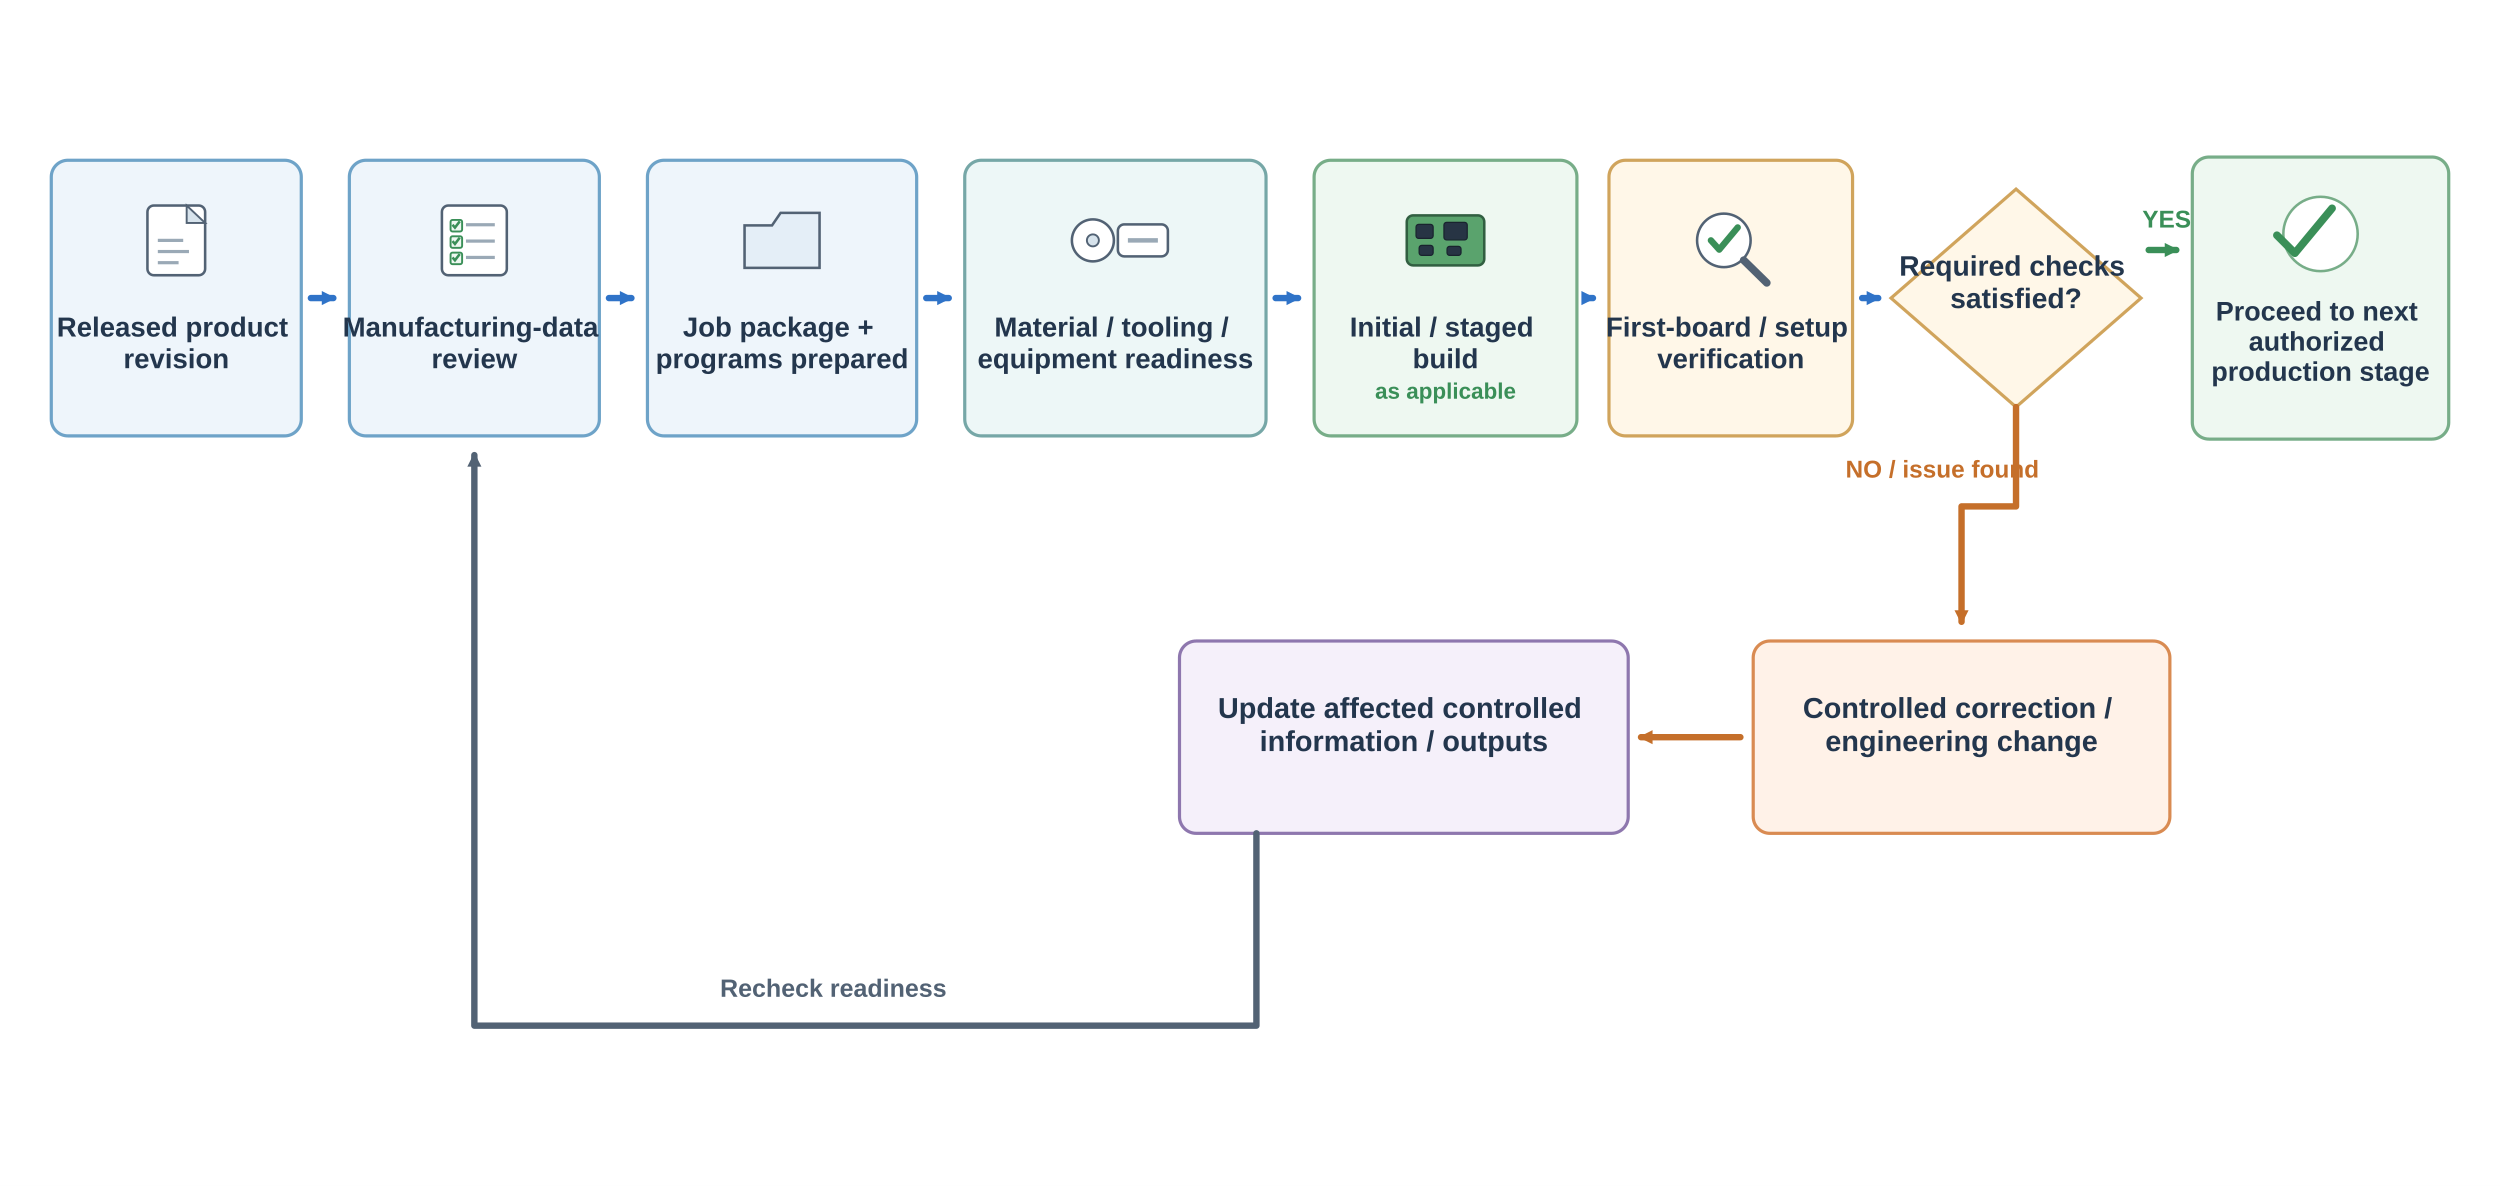
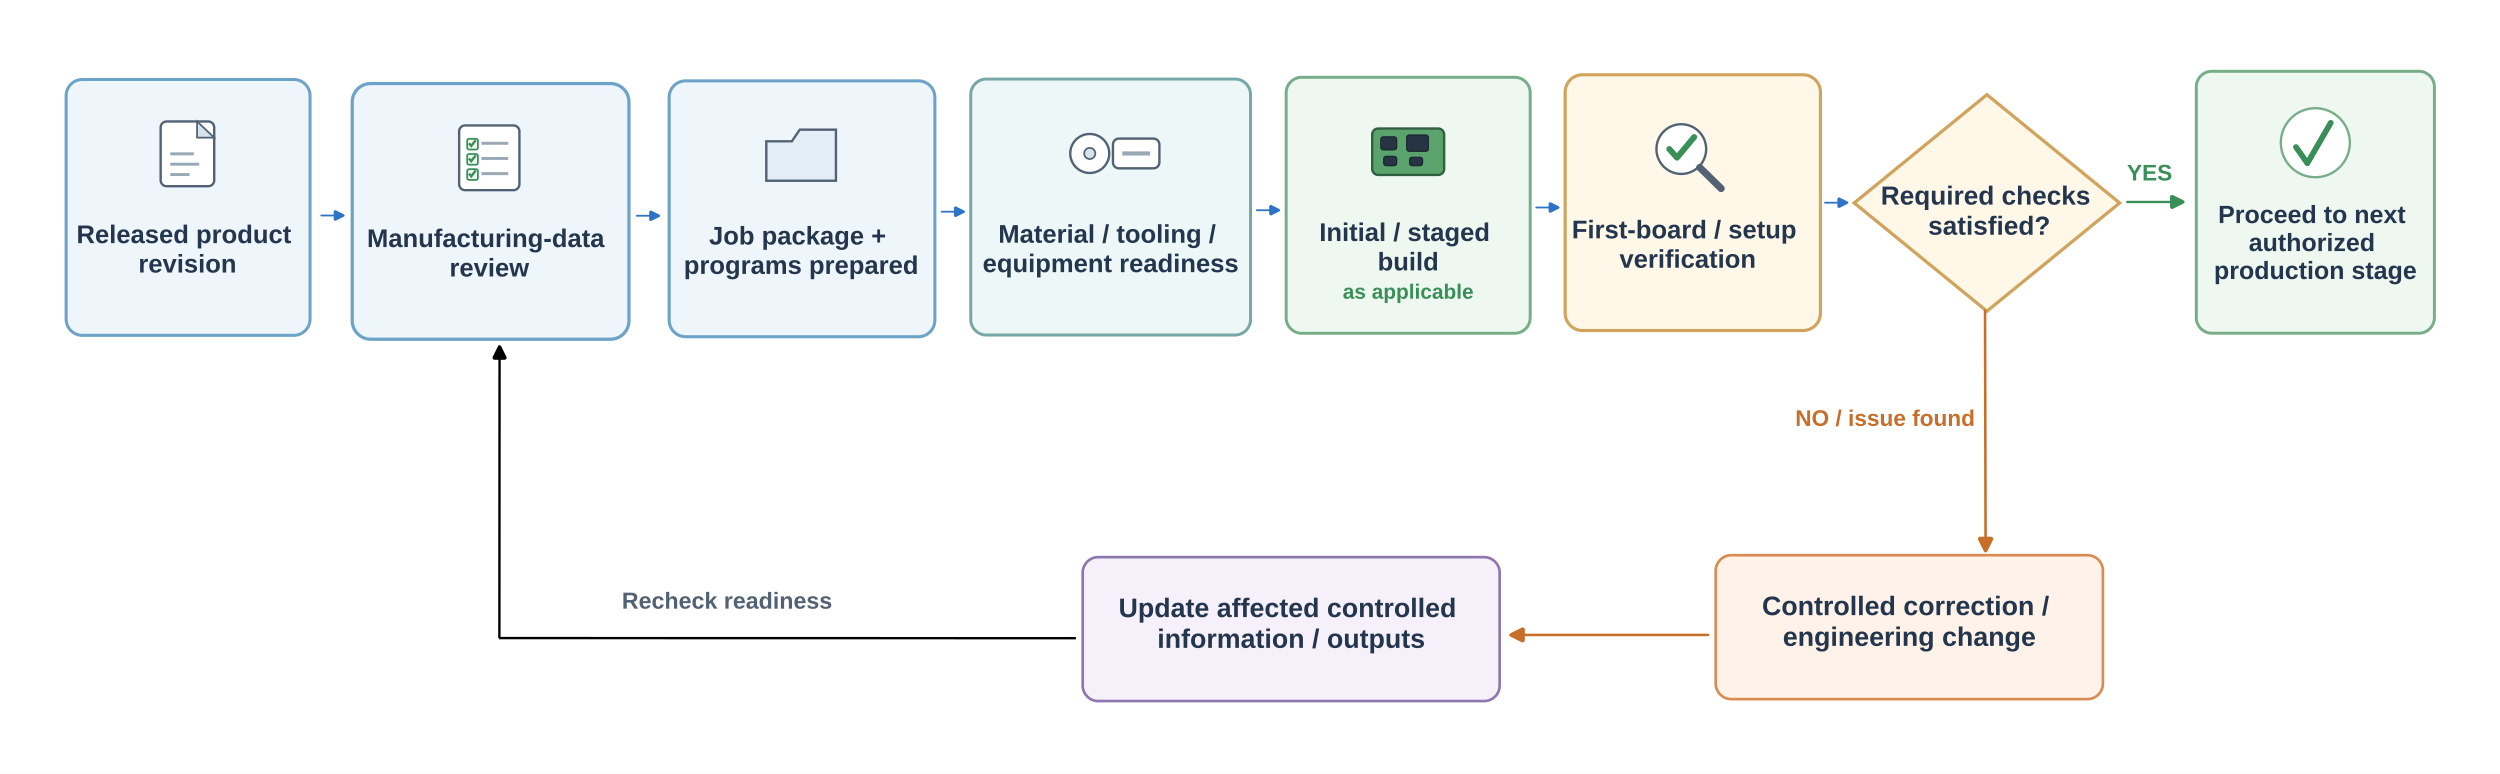
- <svg xmlns="http://www.w3.org/2000/svg" width="3900" height="1850" viewBox="0 0 3900 1850" preserveAspectRatio="xMidYMid meet">
-   <rect x="0" y="0" width="100%" height="100%" fill="#ffffff" />
-   <defs>
+ <svg xmlns="http://www.w3.org/2000/svg" width="4200" height="1300" viewBox="0 0 4200 1300" preserveAspectRatio="xMidYMid" version="1.1" id="svg41">
+   <rect x="0" y="0" width="100%" height="100%" fill="#ffffff" id="rect1" style="stroke-width:1" />
+   <line x1="539.743" y1="361.998" x2="564.743" y2="361.998" stroke="#2f73c8" stroke-width="10" stroke-linecap="round" marker-end="url(#arrowBlue)" id="line31-0-3" style="stroke-width:3;stroke-dasharray:none;marker-end:url(#RoundedArrow-3-1)" />
+   <line x1="1069.785" y1="362.512" x2="1094.785" y2="362.512" stroke="#2f73c8" stroke-width="10" stroke-linecap="round" marker-end="url(#arrowBlue)" id="line31-0-0" style="stroke-width:3;stroke-dasharray:none;marker-end:url(#RoundedArrow-3-6)" />
+   <line x1="1581.874" y1="355.693" x2="1606.874" y2="355.693" stroke="#2f73c8" stroke-width="10" stroke-linecap="round" marker-end="url(#arrowBlue)" id="line31-0-6" style="stroke-width:3;stroke-dasharray:none;marker-end:url(#RoundedArrow-3-3)" />
+   <defs id="defs4">
+     <marker style="overflow:visible" id="RoundedArrow" refX="0" refY="0" orient="auto-start-reverse" markerWidth="1" markerHeight="1" viewBox="0 0 1 1" preserveAspectRatio="xMidYMid">
+       <path transform="scale(0.7)" d="m -0.211,-4.106 6.422,3.211 a 1,1 90 0 1 0,1.789 L -0.211,4.106 A 1.236,1.236 31.717 0 1 -2,3 v -6 a 1.236,1.236 148.283 0 1 1.789,-1.106 z" style="fill:context-stroke;fill-rule:evenodd;stroke:none" id="path8" />
+     </marker>
    <marker id="arrowBlue" markerWidth="22" markerHeight="22" refX="18" refY="11" orient="auto" markerUnits="userSpaceOnUse">
-       <path d="M0,0 L22,11 L0,22 z" fill="#2f73c8" />
+       <path d="M 0,0 22,11 0,22 Z" fill="#2f73c8" id="path1" />
    </marker>
    <marker id="arrowGreen" markerWidth="22" markerHeight="22" refX="18" refY="11" orient="auto" markerUnits="userSpaceOnUse">
-       <path d="M0,0 L22,11 L0,22 z" fill="#3a8f58" />
+       <path d="M 0,0 22,11 0,22 Z" fill="#3a8f58" id="path2" />
    </marker>
    <marker id="arrowOrange" markerWidth="22" markerHeight="22" refX="18" refY="11" orient="auto" markerUnits="userSpaceOnUse">
-       <path d="M0,0 L22,11 L0,22 z" fill="#c56f2a" />
+       <path d="M 0,0 22,11 0,22 Z" fill="#c56f2a" id="path3" />
    </marker>
    <marker id="arrowGray" markerWidth="22" markerHeight="22" refX="18" refY="11" orient="auto" markerUnits="userSpaceOnUse">
-       <path d="M0,0 L22,11 L0,22 z" fill="#526274" />
+       <path d="M 0,0 22,11 0,22 Z" fill="#526274" id="path4" />
+     </marker>
+     <marker style="overflow:visible" id="RoundedArrow-3" refX="0" refY="0" orient="auto-start-reverse" markerWidth="1" markerHeight="1" viewBox="0 0 1 1" preserveAspectRatio="xMidYMid">
+       <path transform="scale(0.7)" d="m -0.211,-4.106 6.422,3.211 a 1,1 90 0 1 0,1.789 L -0.211,4.106 A 1.236,1.236 31.717 0 1 -2,3 v -6 a 1.236,1.236 148.283 0 1 1.789,-1.106 z" style="fill:context-stroke;fill-rule:evenodd;stroke:none" id="path8-7" />
+     </marker>
+     <marker style="overflow:visible" id="RoundedArrow-3-2" refX="0" refY="0" orient="auto-start-reverse" markerWidth="1" markerHeight="1" viewBox="0 0 1 1" preserveAspectRatio="xMidYMid">
+       <path transform="scale(0.7)" d="m -0.211,-4.106 6.422,3.211 a 1,1 90 0 1 0,1.789 L -0.211,4.106 A 1.236,1.236 31.717 0 1 -2,3 v -6 a 1.236,1.236 148.283 0 1 1.789,-1.106 z" style="fill:context-stroke;fill-rule:evenodd;stroke:none" id="path8-7-3" />
+     </marker>
+     <marker style="overflow:visible" id="RoundedArrow-3-3" refX="0" refY="0" orient="auto-start-reverse" markerWidth="1" markerHeight="1" viewBox="0 0 1 1" preserveAspectRatio="xMidYMid">
+       <path transform="scale(0.7)" d="m -0.211,-4.106 6.422,3.211 a 1,1 90 0 1 0,1.789 L -0.211,4.106 A 1.236,1.236 31.717 0 1 -2,3 v -6 a 1.236,1.236 148.283 0 1 1.789,-1.106 z" style="fill:context-stroke;fill-rule:evenodd;stroke:none" id="path8-7-9" />
+     </marker>
+     <marker style="overflow:visible" id="RoundedArrow-3-6" refX="0" refY="0" orient="auto-start-reverse" markerWidth="1" markerHeight="1" viewBox="0 0 1 1" preserveAspectRatio="xMidYMid">
+       <path transform="scale(0.7)" d="m -0.211,-4.106 6.422,3.211 a 1,1 90 0 1 0,1.789 L -0.211,4.106 A 1.236,1.236 31.717 0 1 -2,3 v -6 a 1.236,1.236 148.283 0 1 1.789,-1.106 z" style="fill:context-stroke;fill-rule:evenodd;stroke:none" id="path8-7-2" />
+     </marker>
+     <marker style="overflow:visible" id="RoundedArrow-3-1" refX="0" refY="0" orient="auto-start-reverse" markerWidth="1" markerHeight="1" viewBox="0 0 1 1" preserveAspectRatio="xMidYMid">
+       <path transform="scale(0.7)" d="m -0.211,-4.106 6.422,3.211 a 1,1 90 0 1 0,1.789 L -0.211,4.106 A 1.236,1.236 31.717 0 1 -2,3 v -6 a 1.236,1.236 148.283 0 1 1.789,-1.106 z" style="fill:context-stroke;fill-rule:evenodd;stroke:none" id="path8-7-7" />
+     </marker>
+     <marker style="overflow:visible" id="RoundedArrow-3-3-4" refX="0" refY="0" orient="auto-start-reverse" markerWidth="1" markerHeight="1" viewBox="0 0 1 1" preserveAspectRatio="xMidYMid">
+       <path transform="scale(0.7)" d="m -0.211,-4.106 6.422,3.211 a 1,1 90 0 1 0,1.789 L -0.211,4.106 A 1.236,1.236 31.717 0 1 -2,3 v -6 a 1.236,1.236 148.283 0 1 1.789,-1.106 z" style="fill:context-stroke;fill-rule:evenodd;stroke:none" id="path8-7-9-1" />
    </marker>
  </defs>
-   <rect x="80" y="250" width="390" height="430" rx="26" fill="#eef5fb" stroke="#6ea3c8" stroke-width="5" />
-   <rect x="230.0" y="320.625" width="90.0" height="108.75" rx="10" fill="#fff" stroke="#526274" stroke-width="4" />
-   <path d="M291.2,320.6 L320.0,347.8 L291.2,347.8 Z" fill="#d7e3ec" stroke="#526274" stroke-width="3" />
-   <line x1="246.2" y1="375.0" x2="285.8" y2="375.0" stroke="#9aa9b6" stroke-width="5" />
-   <line x1="246.2" y1="392.4" x2="294.8" y2="392.4" stroke="#9aa9b6" stroke-width="5" />
-   <line x1="246.2" y1="409.8" x2="278.6" y2="409.8" stroke="#9aa9b6" stroke-width="5" />
-   <text x="275.0" y="525" font-family="Arial, Helvetica, sans-serif" font-size="43" font-weight="bold" text-anchor="middle" fill="#23364d">
-     <tspan x="275.0" dy="0.0">Released product</tspan>
-     <tspan x="275.0" dy="49.4">revision</tspan>
+   <rect x="111.078" y="133.524" width="409.822" height="429.875" rx="27.321" fill="#eef5fb" stroke="#6ea3c8" stroke-width="5.125" id="rect4" />
+   <rect x="269.881" y="204.087" width="90" height="108.75" rx="10" fill="#ffffff" stroke="#526274" stroke-width="4" id="rect5" />
+   <path d="m 331.081,204.062 28.8,27.2 h -28.8 z" fill="#d7e3ec" stroke="#526274" stroke-width="3" id="path5" />
+   <line x1="286.081" y1="258.462" x2="325.681" y2="258.462" stroke="#9aa9b6" stroke-width="5" id="line5" />
+   <line x1="286.081" y1="275.862" x2="334.681" y2="275.862" stroke="#9aa9b6" stroke-width="5" id="line6" />
+   <line x1="286.081" y1="293.262" x2="318.481" y2="293.262" stroke="#9aa9b6" stroke-width="5" id="line7" />
+   <text x="314.881" y="408.462" font-family="Arial, Helvetica, sans-serif" font-size="43px" font-weight="bold" text-anchor="middle" fill="#23364d" id="text8">
+     <tspan x="314.881" dy="0" id="tspan7">Released product</tspan>
+     <tspan x="314.881" dy="49.4" id="tspan8">revision</tspan>
  </text>
-   <rect x="545" y="250" width="390" height="430" rx="26" fill="#eef5fb" stroke="#6ea3c8" stroke-width="5" />
-   <rect x="689.375" y="320.625" width="101.25" height="108.75" rx="10" fill="#fff" stroke="#526274" stroke-width="4" />
-   <rect x="702.9" y="343.1" width="18" height="18" rx="3" fill="#eef8f1" stroke="#3a8f58" stroke-width="3" />
-   <path d="M705.9,350.6 l3.8,4.5 l7.5,-9.8" fill="none" stroke="#3a8f58" stroke-width="4" />
-   <line x1="726.9" y1="350.6" x2="771.9" y2="350.6" stroke="#9aa9b6" stroke-width="5" />
-   <rect x="702.9" y="368.6" width="18" height="18" rx="3" fill="#eef8f1" stroke="#3a8f58" stroke-width="3" />
-   <path d="M705.9,376.1 l3.8,4.5 l7.5,-9.8" fill="none" stroke="#3a8f58" stroke-width="4" />
-   <line x1="726.9" y1="376.1" x2="771.9" y2="376.1" stroke="#9aa9b6" stroke-width="5" />
-   <rect x="702.9" y="394.1" width="18" height="18" rx="3" fill="#eef8f1" stroke="#3a8f58" stroke-width="3" />
-   <path d="M705.9,401.6 l3.8,4.5 l7.5,-9.8" fill="none" stroke="#3a8f58" stroke-width="4" />
-   <line x1="726.9" y1="401.6" x2="771.9" y2="401.6" stroke="#9aa9b6" stroke-width="5" />
-   <text x="740.0" y="525" font-family="Arial, Helvetica, sans-serif" font-size="43" font-weight="bold" text-anchor="middle" fill="#23364d">
-     <tspan x="740.0" dy="0.0">Manufacturing-data</tspan>
-     <tspan x="740.0" dy="49.4">review</tspan>
+   <rect x="591.757" y="140.339" width="464.897" height="429.544" rx="30.993" fill="#eef5fb" stroke="#6ea3c8" stroke-width="5.456" id="rect8" />
+   <rect x="771.365" y="210.736" width="101.25" height="108.75" rx="10" fill="#ffffff" stroke="#526274" stroke-width="4" id="rect9" />
+   <rect x="784.89" y="233.211" width="18" height="18" rx="3" fill="#eef8f1" stroke="#3a8f58" stroke-width="3" id="rect10" />
+   <path d="m 787.89,240.711 3.8,4.5 7.5,-9.8" fill="none" stroke="#3a8f58" stroke-width="4" id="path10" />
+   <line x1="808.89" y1="240.711" x2="853.89" y2="240.711" stroke="#9aa9b6" stroke-width="5" id="line10" />
+   <rect x="784.89" y="258.711" width="18" height="18" rx="3" fill="#eef8f1" stroke="#3a8f58" stroke-width="3" id="rect11" />
+   <path d="m 787.89,266.211 3.8,4.5 7.5,-9.8" fill="none" stroke="#3a8f58" stroke-width="4" id="path11" />
+   <line x1="808.89" y1="266.211" x2="853.89" y2="266.211" stroke="#9aa9b6" stroke-width="5" id="line11" />
+   <rect x="784.89" y="284.211" width="18" height="18" rx="3" fill="#eef8f1" stroke="#3a8f58" stroke-width="3" id="rect12" />
+   <path d="m 787.89,291.711 3.8,4.5 7.5,-9.8" fill="none" stroke="#3a8f58" stroke-width="4" id="path12" />
+   <line x1="808.89" y1="291.711" x2="853.89" y2="291.711" stroke="#9aa9b6" stroke-width="5" id="line12" />
+   <text x="821.99" y="415.111" font-family="Arial, Helvetica, sans-serif" font-size="43px" font-weight="bold" text-anchor="middle" fill="#23364d" id="text13">
+     <tspan x="821.99" dy="0" id="tspan12">Manufacturing-data</tspan>
+     <tspan x="821.99" dy="49.4" id="tspan13">review</tspan>
  </text>
-   <rect x="1010" y="250" width="420" height="430" rx="26" fill="#eef5fb" stroke="#6ea3c8" stroke-width="5" />
-   <path d="M1161.5,351.6 L1204.4,351.6 L1217.7,332.1 L1278.5,332.1 L1278.5,417.9 L1161.5,417.9 Z" fill="#e4eef7" stroke="#526274" stroke-width="4" />
-   <text x="1220.0" y="525" font-family="Arial, Helvetica, sans-serif" font-size="43" font-weight="bold" text-anchor="middle" fill="#23364d">
-     <tspan x="1220.0" dy="0.0">Job package +</tspan>
-     <tspan x="1220.0" dy="49.4">programs prepared</tspan>
+   <rect x="1124.176" y="135.85" width="446.37" height="429.846" rx="27.632" fill="#eef5fb" stroke="#6ea3c8" stroke-width="5.154" id="rect13" />
+   <path d="m 1287.388,237.373 h 42.9 l 13.3,-19.5 h 60.8 v 85.8 h -117 z" fill="#e4eef7" stroke="#526274" stroke-width="4" id="path13" />
+   <text x="1345.888" y="410.773" font-family="Arial, Helvetica, sans-serif" font-size="43px" font-weight="bold" text-anchor="middle" fill="#23364d" id="text15">
+     <tspan x="1345.888" dy="0" id="tspan14">Job package +</tspan>
+     <tspan x="1345.888" dy="49.4" id="tspan15">programs prepared</tspan>
  </text>
-   <rect x="1505" y="250" width="470" height="430" rx="26" fill="#edf7f7" stroke="#76a7a7" stroke-width="5" />
-   <circle cx="1704.9" cy="375" r="32.76" fill="#fff" stroke="#526274" stroke-width="4" />
-   <circle cx="1704.9" cy="375" r="9.36" fill="#d7e3ec" stroke="#526274" stroke-width="3" />
-   <rect x="1743.9" y="350.04" width="78.0" height="49.92" rx="10" fill="#fff" stroke="#526274" stroke-width="4" />
-   <line x1="1759.5" y1="375" x2="1806.3" y2="375" stroke="#9aa9b6" stroke-width="7" />
-   <text x="1740.0" y="525" font-family="Arial, Helvetica, sans-serif" font-size="43" font-weight="bold" text-anchor="middle" fill="#23364d">
-     <tspan x="1740.0" dy="0.0">Material / tooling /</tspan>
-     <tspan x="1740.0" dy="49.4">equipment readiness</tspan>
+   <rect x="1630.888" y="132.826" width="470" height="430" rx="26" fill="#edf7f7" stroke="#76a7a7" stroke-width="5" id="rect15" />
+   <circle cx="1830.788" cy="257.826" r="32.76" fill="#ffffff" stroke="#526274" stroke-width="4" id="circle15" />
+   <circle cx="1830.788" cy="257.826" r="9.36" fill="#d7e3ec" stroke="#526274" stroke-width="3" id="circle16" />
+   <rect x="1869.788" y="232.866" width="78" height="49.92" rx="10" fill="#ffffff" stroke="#526274" stroke-width="4" id="rect16" />
+   <line x1="1885.388" y1="257.826" x2="1932.188" y2="257.826" stroke="#9aa9b6" stroke-width="7" id="line16" />
+   <text x="1865.888" y="407.826" font-family="Arial, Helvetica, sans-serif" font-size="43px" font-weight="bold" text-anchor="middle" fill="#23364d" id="text17">
+     <tspan x="1865.888" dy="0" id="tspan16">Material / tooling /</tspan>
+     <tspan x="1865.888" dy="49.4" id="tspan17">equipment readiness</tspan>
  </text>
-   <rect x="2050" y="250" width="410" height="430" rx="26" fill="#eef8f1" stroke="#77ad88" stroke-width="5" />
-   <rect x="2194.55" y="336.0" width="120.9" height="78.0" rx="10" fill="#5aa36d" stroke="#315f41" stroke-width="4" />
-   <rect x="2209.058" y="350.04" width="26.598" height="21.84" rx="4" fill="#273444" stroke="#19232e" stroke-width="2" />
-   <rect x="2252.582" y="346.92" width="36.27" height="27.3" rx="4" fill="#273444" stroke="#19232e" stroke-width="2" />
-   <rect x="2213.894" y="382.8" width="21.762" height="15.6" rx="4" fill="#273444" stroke="#19232e" stroke-width="2" />
-   <rect x="2257.418" y="384.36" width="21.762" height="14.04" rx="4" fill="#273444" stroke="#19232e" stroke-width="2" />
-   <text x="2255.0" y="525" font-family="Arial, Helvetica, sans-serif" font-size="43" font-weight="bold" text-anchor="middle" fill="#23364d">
-     <tspan x="2255.0" dy="0.0">Initial / staged</tspan>
-     <tspan x="2255.0" dy="49.4">build</tspan>
+   <rect x="2160.732" y="129.879" width="410" height="430" rx="26" fill="#eef8f1" stroke="#77ad88" stroke-width="5" id="rect17" />
+   <rect x="2305.282" y="215.879" width="120.9" height="78" rx="10" fill="#5aa36d" stroke="#315f41" stroke-width="4" id="rect18" />
+   <rect x="2319.79" y="229.919" width="26.598" height="21.84" rx="4" fill="#273444" stroke="#19232e" stroke-width="2" id="rect19" />
+   <rect x="2363.314" y="226.799" width="36.27" height="27.3" rx="4" fill="#273444" stroke="#19232e" stroke-width="2" id="rect20" />
+   <rect x="2324.626" y="262.679" width="21.762" height="15.6" rx="4" fill="#273444" stroke="#19232e" stroke-width="2" id="rect21" />
+   <rect x="2368.15" y="264.239" width="21.762" height="14.04" rx="4" fill="#273444" stroke="#19232e" stroke-width="2" id="rect22" />
+   <text x="2365.732" y="404.879" font-family="Arial, Helvetica, sans-serif" font-size="43px" font-weight="bold" text-anchor="middle" fill="#23364d" id="text23">
+     <tspan x="2365.732" dy="0" id="tspan22">Initial / staged</tspan>
+     <tspan x="2365.732" dy="49.4" id="tspan23">build</tspan>
  </text>
-   <text x="2255.0" y="622" font-family="Arial, Helvetica, sans-serif" font-size="35" font-weight="bold" text-anchor="middle" fill="#3a8f58">
-     <tspan x="2255.0" dy="0.0">as applicable</tspan>
+   <text x="2365.732" y="501.879" font-family="Arial, Helvetica, sans-serif" font-size="35px" font-weight="bold" text-anchor="middle" fill="#3a8f58" id="text24">
+     <tspan x="2365.732" dy="0" id="tspan24">as applicable</tspan>
  </text>
-   <rect x="2510" y="250" width="380" height="430" rx="26" fill="#fff7e8" stroke="#d0a45c" stroke-width="5" />
-   <circle cx="2689.2" cy="375" r="41.76" fill="#fff" stroke="#526274" stroke-width="4" />
-   <line x1="2720.16" y1="405.96" x2="2756.16" y2="441.24" stroke="#526274" stroke-width="12" stroke-linecap="round" />
-   <path d="M2669.04,375 l12.96,14.4 l28.8,-34.56" fill="none" stroke="#3a8f58" stroke-width="10" stroke-linecap="round" stroke-linejoin="round" />
-   <text x="2700.0" y="525" font-family="Arial, Helvetica, sans-serif" font-size="43" font-weight="bold" text-anchor="middle" fill="#23364d">
-     <tspan x="2700.0" dy="0.0">First-board / setup</tspan>
-     <tspan x="2700.0" dy="49.4">verification</tspan>
+   <rect x="2629.407" y="125.601" width="428.949" height="429.69" rx="29.349" fill="#fff7e8" stroke="#d0a45c" stroke-width="5.31" id="rect24" />
+   <circle cx="2824.573" cy="250.446" r="41.76" fill="#ffffff" stroke="#526274" stroke-width="4" id="circle24" />
+   <line x1="2855.533" y1="281.406" x2="2891.533" y2="316.686" stroke="#526274" stroke-width="12" stroke-linecap="round" id="line24" />
+   <path d="m 2804.413,250.446 12.96,14.4 28.8,-34.56" fill="none" stroke="#3a8f58" stroke-width="10" stroke-linecap="round" stroke-linejoin="round" id="path24" />
+   <text x="2835.373" y="400.446" font-family="Arial, Helvetica, sans-serif" font-size="43px" font-weight="bold" text-anchor="middle" fill="#23364d" id="text26">
+     <tspan x="2835.373" dy="0" id="tspan25">First-board / setup</tspan>
+     <tspan x="2835.373" dy="49.4" id="tspan26">verification</tspan>
  </text>
-   <line x1="485" y1="465" x2="520" y2="465" stroke="#2f73c8" stroke-width="10" stroke-linecap="round" marker-end="url(#arrowBlue)" />
-   <line x1="950" y1="465" x2="985" y2="465" stroke="#2f73c8" stroke-width="10" stroke-linecap="round" marker-end="url(#arrowBlue)" />
-   <line x1="1445" y1="465" x2="1480" y2="465" stroke="#2f73c8" stroke-width="10" stroke-linecap="round" marker-end="url(#arrowBlue)" />
-   <line x1="1990" y1="465" x2="2025" y2="465" stroke="#2f73c8" stroke-width="10" stroke-linecap="round" marker-end="url(#arrowBlue)" />
-   <line x1="2475" y1="465" x2="2485" y2="465" stroke="#2f73c8" stroke-width="10" stroke-linecap="round" marker-end="url(#arrowBlue)" />
-   <polygon points="3145,295.0 3340.0,465 3145,635.0 2950.0,465" fill="#fff7e8" stroke="#d0a45c" stroke-width="5" />
-   <text x="3145" y="430" font-family="Arial, Helvetica, sans-serif" font-size="44" font-weight="bold" text-anchor="middle" fill="#23364d">
-     <tspan x="3145" dy="0.0">Required checks</tspan>
-     <tspan x="3145" dy="50.6">satisfied?</tspan>
+   <polygon points="2950,465 3145,295 3340,465 3145,635 " fill="#fff7e8" stroke="#d0a45c" stroke-width="5" id="polygon30" transform="matrix(1.143271,0,0,1.069926,-257.5769,-156.5945)" />
+   <text x="3341.902" y="343.721" font-family="Arial, Helvetica, sans-serif" font-size="44px" font-weight="bold" text-anchor="middle" fill="#23364d" id="text31">
+     <tspan x="3341.902" dy="0" id="tspan30">Required checks</tspan>
+     <tspan x="3341.902" dy="50.6" id="tspan31">satisfied?</tspan>
  </text>
-   <line x1="2905" y1="465" x2="2930" y2="465" stroke="#2f73c8" stroke-width="10" stroke-linecap="round" marker-end="url(#arrowBlue)" />
-   <rect x="3420" y="245" width="400" height="440" rx="26" fill="#eef8f1" stroke="#77ad88" stroke-width="5" />
-   <circle cx="3620.0" cy="365" r="58" fill="#fff" stroke="#77ad88" stroke-width="4" />
-   <path d="M 3552 367 l 28 28 l 58 -70" fill="none" stroke="#3a8f58" stroke-width="12" stroke-linecap="round" stroke-linejoin="round" />
-   <text x="3620.0" y="500" font-family="Arial, Helvetica, sans-serif" font-size="42" font-weight="bold" text-anchor="middle" fill="#23364d">
-     <tspan x="3620.0" dy="0.0">Proceed to next</tspan>
-     <tspan x="3620.0" dy="47.0">authorized</tspan>
-     <tspan x="3620.0" dy="47.0">production stage</tspan>
+   <line x1="3065.988" y1="340.507" x2="3090.988" y2="340.507" stroke="#2f73c8" stroke-width="10" stroke-linecap="round" marker-end="url(#arrowBlue)" id="line31" style="stroke-width:3;stroke-dasharray:none;marker-end:url(#RoundedArrow)" />
+   <line x1="2580.867" y1="348.616" x2="2605.867" y2="348.616" stroke="#2f73c8" stroke-width="10" stroke-linecap="round" marker-end="url(#arrowBlue)" id="line31-0" style="stroke-width:3;stroke-dasharray:none;marker-end:url(#RoundedArrow-3)" />
+   <line x1="2111.442" y1="353.15" x2="2136.442" y2="353.15" stroke="#2f73c8" stroke-width="10" stroke-linecap="round" marker-end="url(#arrowBlue)" id="line31-0-9" style="stroke-width:3;stroke-dasharray:none;marker-end:url(#RoundedArrow-3-2)" />
+   <rect x="3689.789" y="119.776" width="400" height="440" rx="26" fill="#eef8f1" stroke="#77ad88" stroke-width="5" id="rect31" />
+   <circle cx="3889.789" cy="239.776" r="58" fill="#ffffff" stroke="#77ad88" stroke-width="4" id="circle31" />
+   <path d="m 3857.339,247.118 18.968,27.132 39.291,-67.83" fill="none" stroke="#3a8f58" stroke-width="9.723" stroke-linecap="round" stroke-linejoin="round" id="path31" />
+   <text x="3889.789" y="374.776" font-family="Arial, Helvetica, sans-serif" font-size="42px" font-weight="bold" text-anchor="middle" fill="#23364d" id="text34">
+     <tspan x="3889.789" dy="0" id="tspan32">Proceed to next</tspan>
+     <tspan x="3889.789" dy="47" id="tspan33">authorized</tspan>
+     <tspan x="3889.789" dy="47" id="tspan34">production stage</tspan>
  </text>
-   <line x1="3352.0" y1="390" x2="3395" y2="390" stroke="#3a8f58" stroke-width="10" stroke-linecap="round" marker-end="url(#arrowGreen)" />
-   <text x="3380" y="355" font-family="Arial, Helvetica, sans-serif" font-size="38" font-weight="bold" text-anchor="middle" fill="#3a8f58">
-     <tspan x="3380" dy="0.0">YES</tspan>
+   <line x1="3573.849" y1="339.298" x2="3651.243" y2="339.298" stroke="#3a8f58" stroke-width="10" stroke-linecap="round" marker-end="url(#arrowGreen)" id="line34" style="stroke-width:4;stroke-dasharray:none;marker-end:url(#RoundedArrow)" />
+   <text x="3611.368" y="303.187" font-family="Arial, Helvetica, sans-serif" font-size="38px" font-weight="bold" text-anchor="middle" fill="#3a8f58" id="text35">
+     <tspan x="3611.368" dy="0" id="tspan35">YES</tspan>
  </text>
-   <rect x="2735" y="1000" width="650" height="300" rx="26" fill="#fff2e8" stroke="#d98b52" stroke-width="5" />
-   <text x="3060.0" y="1120" font-family="Arial, Helvetica, sans-serif" font-size="45" font-weight="bold" text-anchor="middle" fill="#23364d">
-     <tspan x="3060.0" dy="0.0">Controlled correction /</tspan>
-     <tspan x="3060.0" dy="51.7">engineering change</tspan>
+   <rect x="2882.402" y="932.717" width="650.509" height="241.802" rx="26.02" fill="#fff2e8" stroke="#d98b52" stroke-width="4.491" id="rect35" />
+   <text x="3207.657" y="1033.402" font-family="Arial, Helvetica, sans-serif" font-size="45px" font-weight="bold" text-anchor="middle" fill="#23364d" id="text37">
+     <tspan x="3207.657" dy="0" id="tspan36">Controlled correction /</tspan>
+     <tspan x="3207.657" dy="51.7" id="tspan37">engineering change</tspan>
  </text>
-   <rect x="1840" y="1000" width="700" height="300" rx="26" fill="#f5f0fa" stroke="#8e77ae" stroke-width="5" />
-   <text x="2190.0" y="1120" font-family="Arial, Helvetica, sans-serif" font-size="45" font-weight="bold" text-anchor="middle" fill="#23364d">
-     <tspan x="2190.0" dy="0.0">Update affected controlled</tspan>
-     <tspan x="2190.0" dy="51.7">information / outputs</tspan>
+   <rect x="1818.922" y="936.02" width="700.509" height="241.802" rx="26.019" fill="#f5f0fa" stroke="#8e77ae" stroke-width="4.491" id="rect37" />
+   <text x="2169.177" y="1036.706" font-family="Arial, Helvetica, sans-serif" font-size="45px" font-weight="bold" text-anchor="middle" fill="#23364d" id="text39">
+     <tspan x="2169.177" dy="0" id="tspan38">Update affected controlled</tspan>
+     <tspan x="2169.177" dy="51.7" id="tspan39">information / outputs</tspan>
  </text>
-   <polyline points="3145,635 3145,790 3060,790 3060,970" fill="none" stroke="#c56f2a" stroke-width="10" stroke-linecap="round" stroke-linejoin="round" marker-end="url(#arrowOrange)" />
-   <text x="3030" y="745" font-family="Arial, Helvetica, sans-serif" font-size="38" font-weight="bold" text-anchor="middle" fill="#c56f2a">
-     <tspan x="3030" dy="0.0">NO / issue found</tspan>
+   <text x="3166.977" y="715.519" font-family="Arial, Helvetica, sans-serif" font-size="38px" font-weight="bold" text-anchor="middle" fill="#c56f2a" id="text40">
+     <tspan x="3166.977" dy="0" id="tspan40">NO / issue found</tspan>
  </text>
-   <line x1="2715" y1="1150" x2="2560" y2="1150" stroke="#c56f2a" stroke-width="10" stroke-linecap="round" marker-end="url(#arrowOrange)" />
-   <polyline points="1960,1300 1960,1600 740.0,1600 740.0,710" fill="none" stroke="#526274" stroke-width="10" stroke-linecap="round" stroke-linejoin="round" marker-end="url(#arrowGray)" />
-   <text x="1300" y="1555" font-family="Arial, Helvetica, sans-serif" font-size="39" font-weight="bold" text-anchor="middle" fill="#526274">
-     <tspan x="1300" dy="0.0">Recheck readiness</tspan>
+   <line x1="2869.725" y1="1066.706" x2="2555.745" y2="1066.706" stroke="#c56f2a" stroke-width="10" stroke-linecap="round" marker-end="url(#arrowOrange)" id="line40" style="stroke-width:4.27;stroke-dasharray:none;marker-end:url(#RoundedArrow-3-3)" />
+   <line x1="3334.863" y1="521.972" x2="3335.777" y2="907.679" stroke="#c56f2a" stroke-width="10" stroke-linecap="round" marker-end="url(#arrowOrange)" id="line40-7" style="stroke-width:4.331;stroke-dasharray:none;marker-end:url(#RoundedArrow-3-3-4)" />
+   <text x="1221.396" y="1022.554" font-family="Arial, Helvetica, sans-serif" font-size="39px" font-weight="bold" text-anchor="middle" fill="#526274" id="text41">
+     <tspan x="1221.396" dy="0" id="tspan41">Recheck readiness</tspan>
  </text>
+   <path style="fill:none;fill-rule:evenodd;stroke:#000000;stroke-width:4;stroke-linecap:butt;stroke-linejoin:miter;stroke-dasharray:none;stroke-opacity:1" d="m 1807.543,1072.181 -969.454,-0.221" id="path41" />
+   <path style="fill:none;fill-rule:evenodd;stroke:#000000;stroke-width:4.013;stroke-linecap:butt;stroke-linejoin:miter;stroke-dasharray:none;stroke-opacity:1;marker-end:url(#RoundedArrow)" d="m 838.968,1071.679 0.293,-472.808" id="path42" />
</svg>
